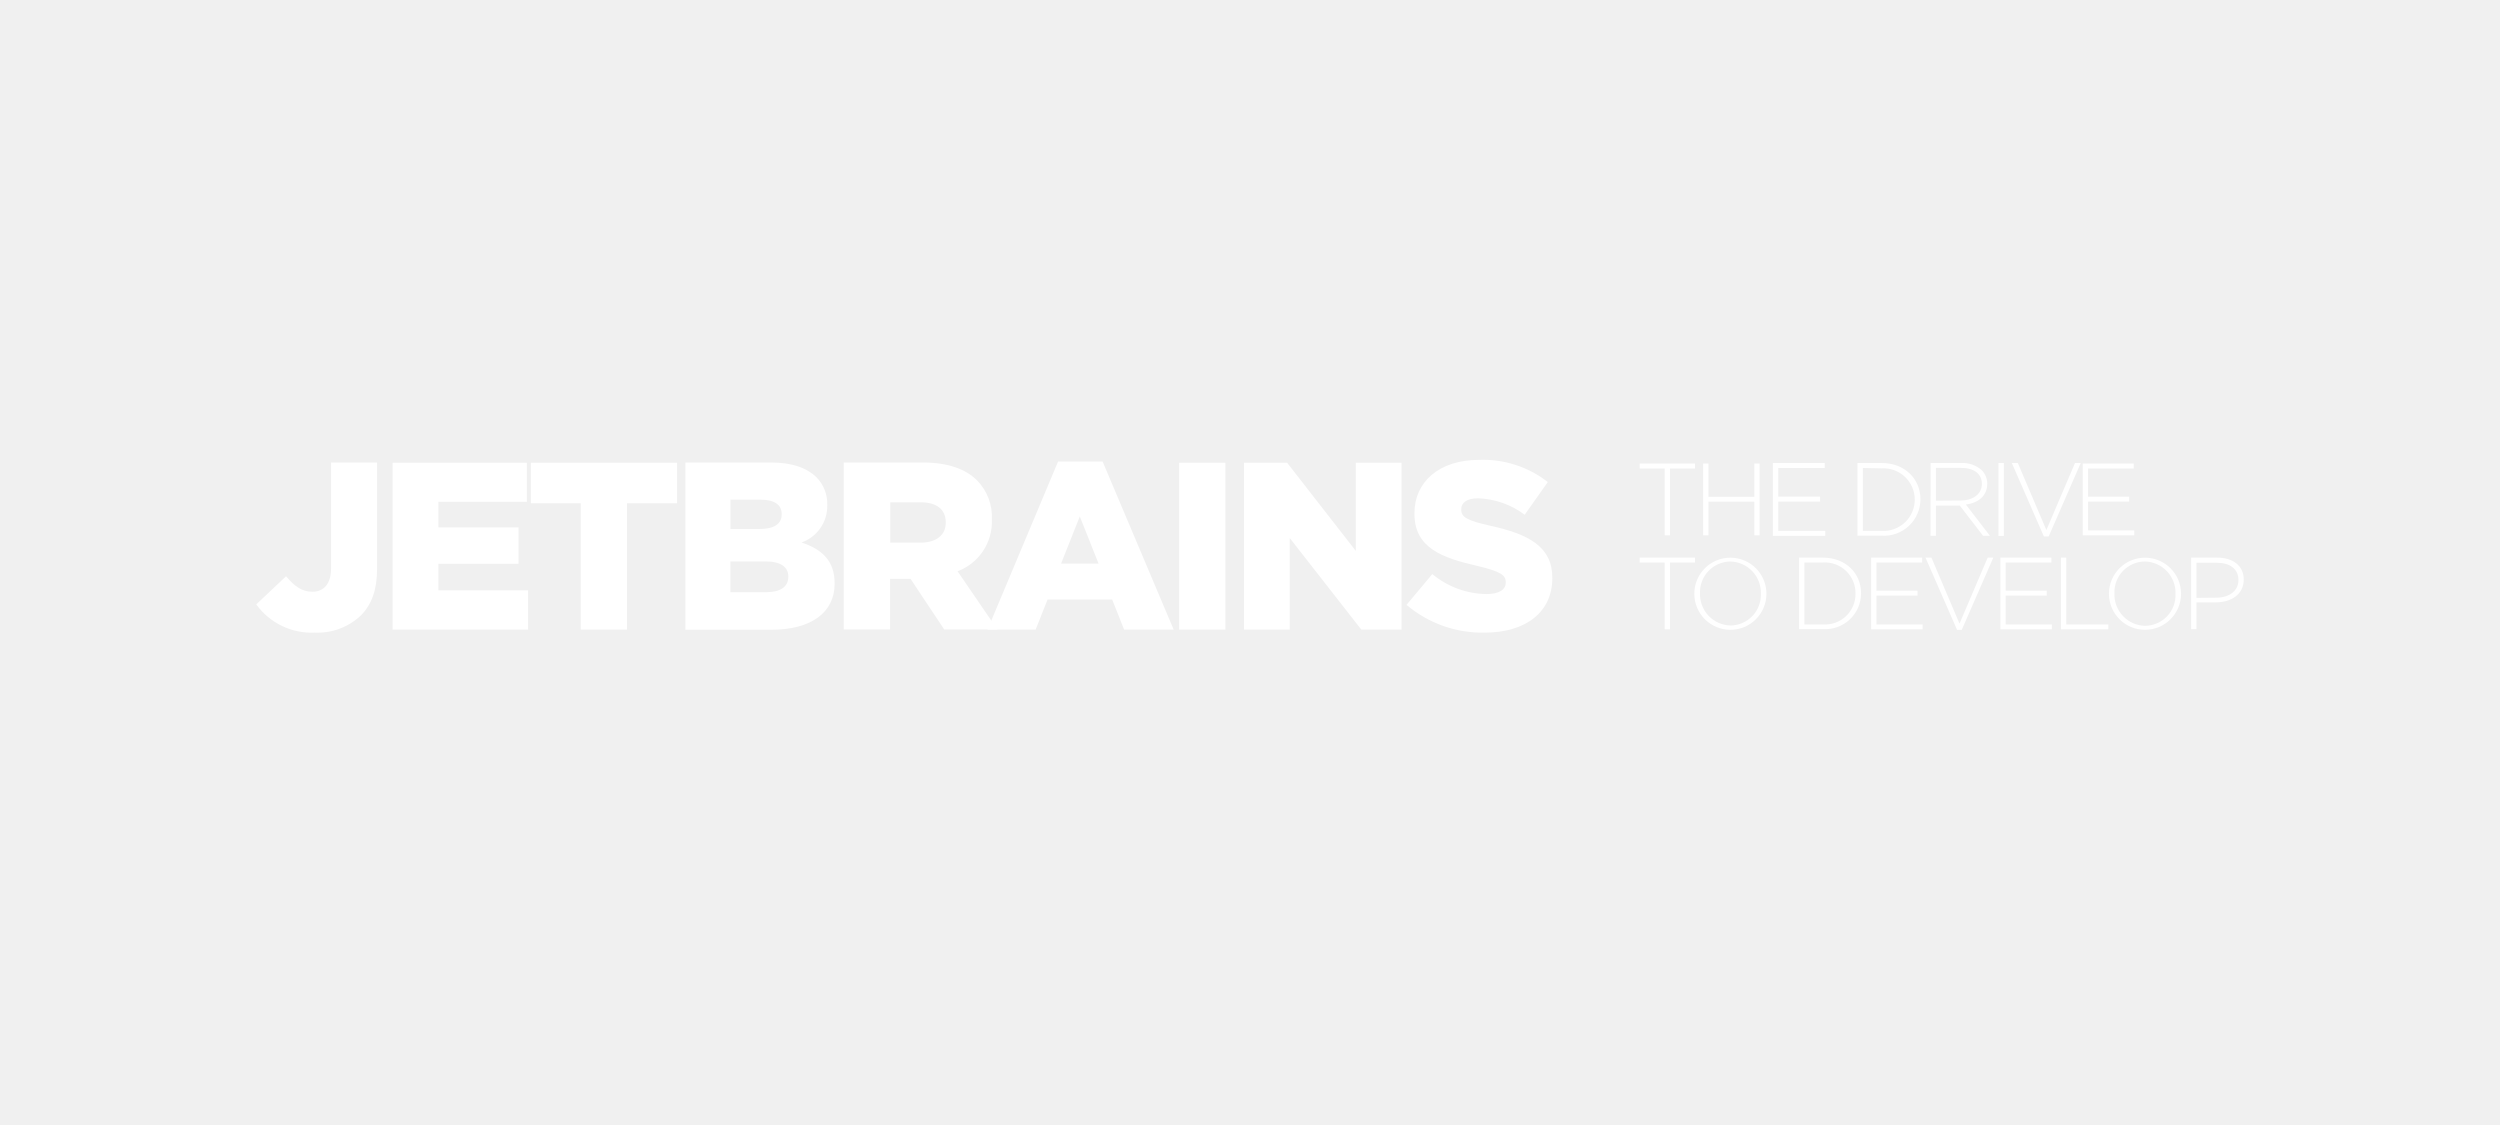
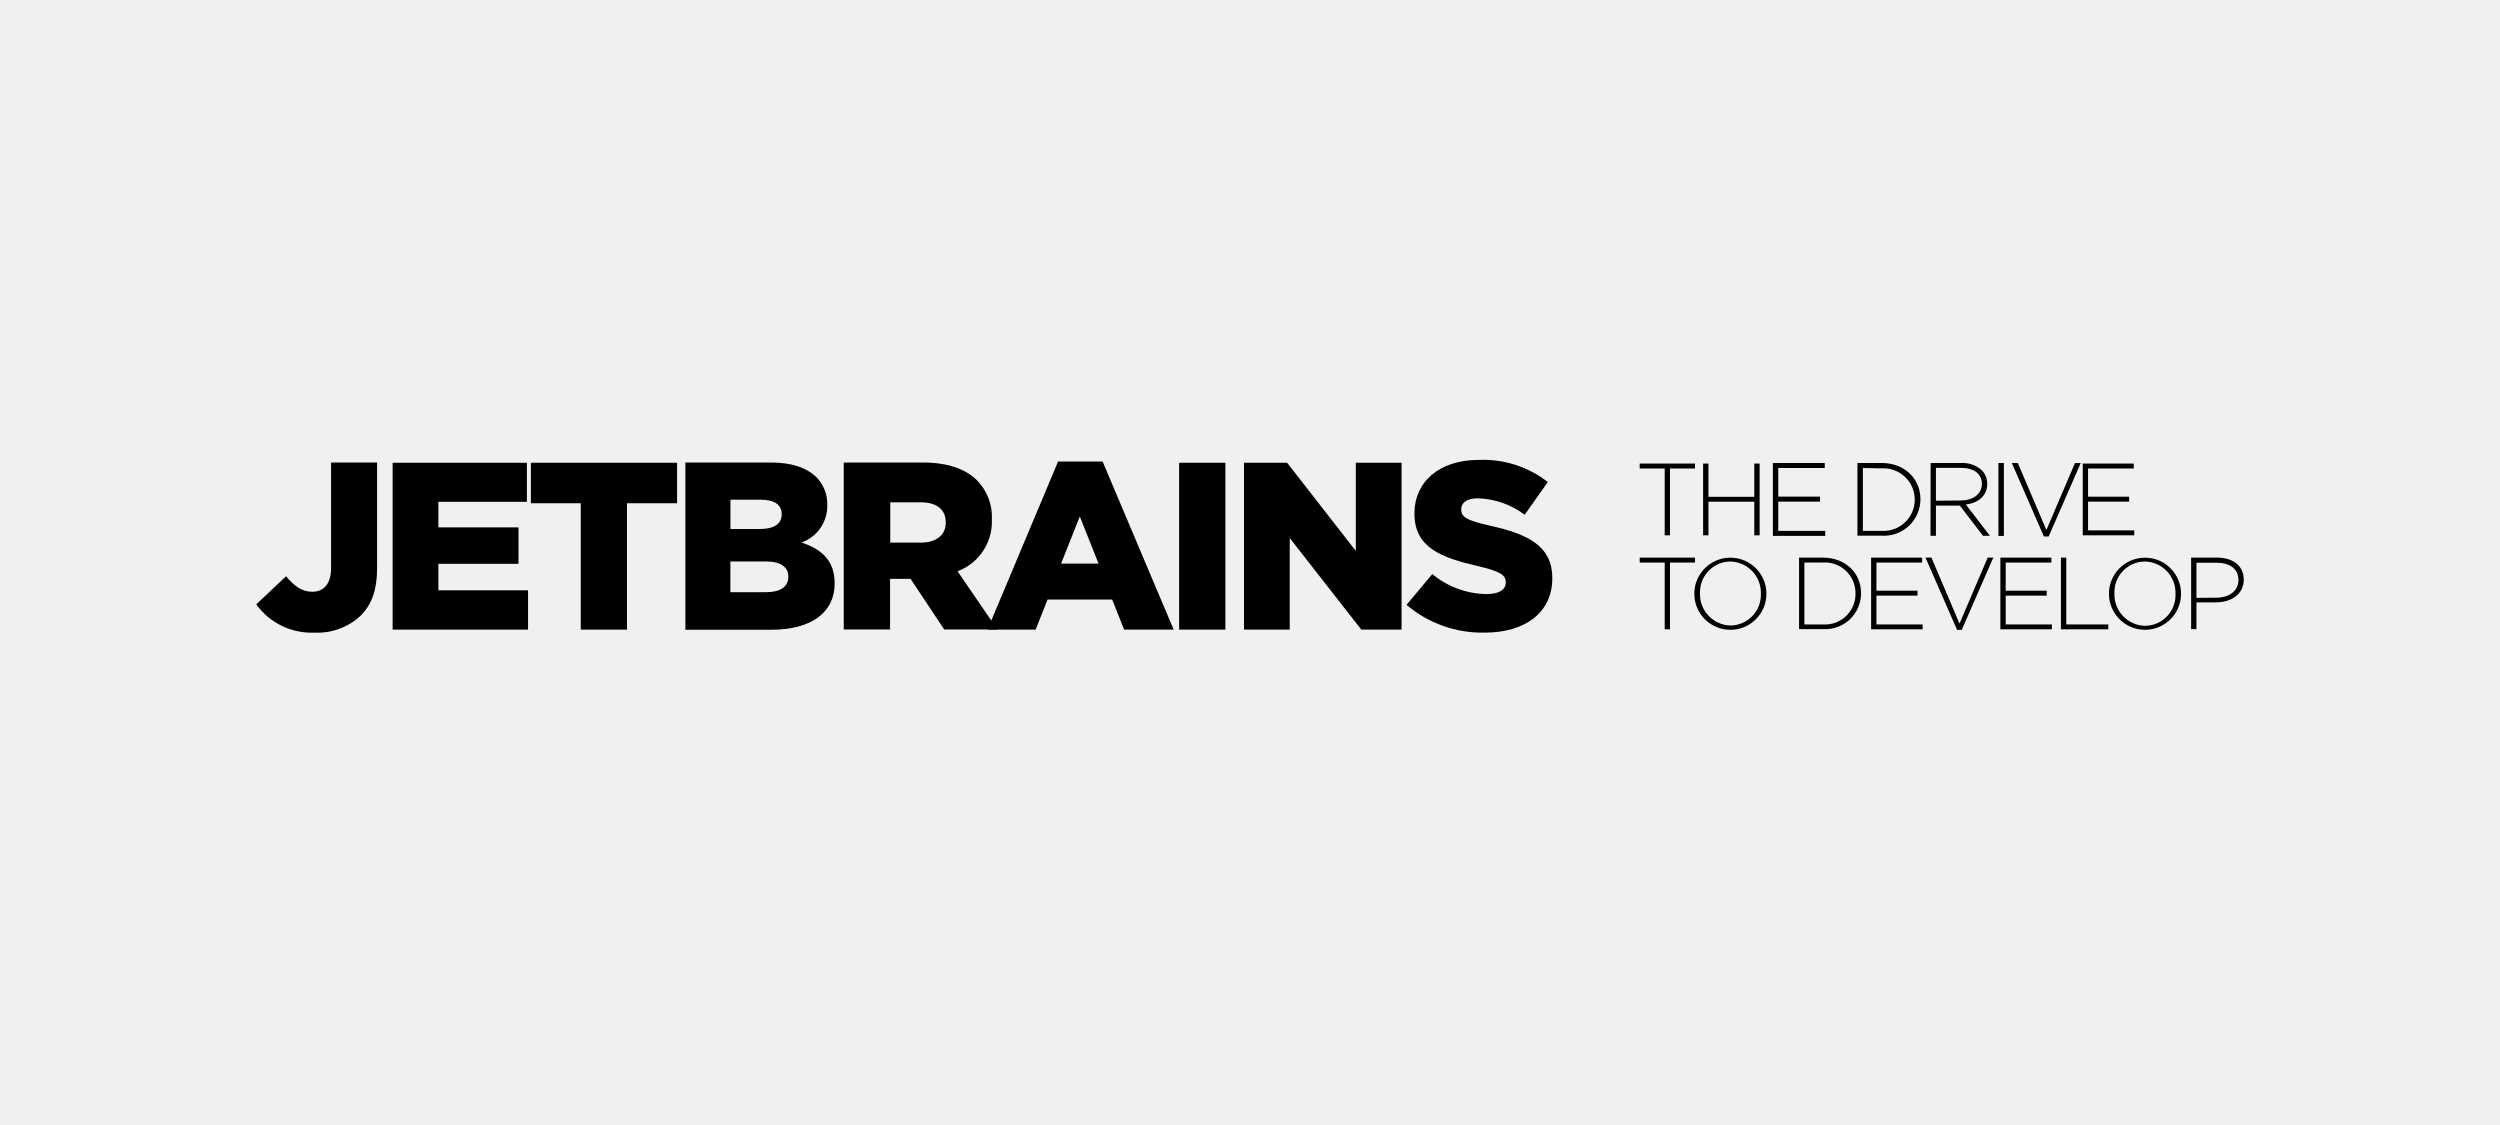
<svg xmlns="http://www.w3.org/2000/svg" id="Partner" viewBox="0 0 400 180">
  <defs>
-     <style>.cls-1{fill:#fff;}</style>
+     <style>.cls-1{fill:#000;}</style>
  </defs>
  <polygon class="cls-1" points="266.35 74.96 262.35 74.96 262.35 74.17 271.2 74.17 271.2 74.96 267.2 74.96 267.2 85.65 266.35 85.65 266.35 74.96" />
  <polygon class="cls-1" points="272.5 74.17 273.35 74.17 273.35 79.49 280.69 79.49 280.69 74.17 281.54 74.17 281.54 85.65 280.69 85.65 280.69 80.27 273.35 80.27 273.35 85.65 272.5 85.65 272.5 74.17" />
  <polygon class="cls-1" points="283.66 74.08 291.96 74.08 291.96 74.88 284.52 74.88 284.52 79.46 291.21 79.46 291.21 80.26 284.52 80.26 284.52 84.94 292.04 84.94 292.04 85.74 283.66 85.74 283.66 74.08" />
  <path class="cls-1" d="M297.19,74.08h3.88c3.67,0,6.2,2.52,6.2,5.8v0a5.84,5.84,0,0,1-6.2,5.83h-3.88Zm.87.8V84.94h3a5,5,0,0,0,5.3-5v0a5,5,0,0,0-5.3-5Z" />
  <path class="cls-1" d="M308.9,74.08h4.9a4.59,4.59,0,0,1,3.28,1.15,3.08,3.08,0,0,1,.88,2.17v0c0,1.95-1.45,3.07-3.42,3.33l3.85,5h-1.1l-3.72-4.83h-3.82v4.83h-.87Zm4.8,6c1.95,0,3.4-1,3.4-2.67v0c0-1.57-1.23-2.55-3.35-2.55h-4v5.25Z" />
  <rect class="cls-1" x="319.75" y="74.08" width="0.87" height="11.67" />
  <polygon class="cls-1" points="321.89 74.08 322.85 74.08 327.42 84.81 332 74.08 332.92 74.08 327.79 85.83 327.02 85.83 321.89 74.08" />
  <polygon class="cls-1" points="333.24 74.17 341.4 74.17 341.4 74.96 334.09 74.96 334.09 79.47 340.66 79.47 340.66 80.26 334.09 80.26 334.09 84.86 341.48 84.86 341.48 85.65 333.24 85.65 333.24 74.17" />
  <polygon class="cls-1" points="266.35 90.01 262.35 90.01 262.35 89.22 271.2 89.22 271.2 90.01 267.2 90.01 267.2 100.69 266.35 100.69 266.35 90.01" />
  <path class="cls-1" d="M271.09,95v0a5.77,5.77,0,1,1,11.54,0v0a5.77,5.77,0,1,1-11.54,0m10.65,0v0a5,5,0,0,0-4.9-5.16A4.91,4.91,0,0,0,272,94.92v0a5,5,0,0,0,4.9,5.16A4.91,4.91,0,0,0,281.74,95" />
  <path class="cls-1" d="M287.85,89.22h3.82c3.61,0,6.1,2.47,6.1,5.7v0a5.74,5.74,0,0,1-6.1,5.74h-3.82Zm.85.79v9.9h3A4.87,4.87,0,0,0,296.88,95v0A4.9,4.9,0,0,0,291.67,90Z" />
  <polygon class="cls-1" points="299.38 89.22 307.54 89.22 307.54 90.01 300.23 90.01 300.23 94.51 306.8 94.51 306.8 95.3 300.23 95.3 300.23 99.91 307.62 99.91 307.62 100.69 299.38 100.69 299.38 89.22" />
  <polygon class="cls-1" points="308.08 89.22 309.03 89.22 313.52 99.78 318.03 89.22 318.93 89.22 313.88 100.78 313.13 100.78 308.08 89.22" />
  <polygon class="cls-1" points="320.06 89.22 328.22 89.22 328.22 90.01 320.91 90.01 320.91 94.51 327.48 94.51 327.48 95.3 320.91 95.3 320.91 99.91 328.3 99.91 328.3 100.69 320.06 100.69 320.06 89.22" />
  <polygon class="cls-1" points="329.75 89.22 330.6 89.22 330.6 99.91 337.33 99.91 337.33 100.69 329.75 100.69 329.75 89.22" />
  <path class="cls-1" d="M337.43,95v0a5.77,5.77,0,1,1,11.54,0v0a5.77,5.77,0,1,1-11.54,0m10.65,0v0a5,5,0,0,0-4.9-5.16,4.91,4.91,0,0,0-4.87,5.13v0a5,5,0,0,0,4.9,5.16A4.91,4.91,0,0,0,348.08,95" />
  <path class="cls-1" d="M350.58,89.22h4.16c2.52,0,4.26,1.29,4.26,3.51v0c0,2.41-2.08,3.65-4.47,3.65h-3.1v4.28h-.85Zm4,6.41c2.13,0,3.57-1.11,3.57-2.82v0c0-1.82-1.41-2.77-3.47-2.77h-3.25v5.62Z" />
  <path class="cls-1" d="M41,96.7l4.77-4.5c1.3,1.56,2.52,2.48,4.2,2.48,1.83,0,3-1.26,3-3.74V74h7.36V91c0,3.36-.84,5.72-2.63,7.51a10.06,10.06,0,0,1-7.32,2.71A10.91,10.91,0,0,1,41,96.7" />
  <polygon class="cls-1" points="62.82 74.04 84.3 74.04 84.3 80.29 70.14 80.29 70.14 84.38 82.96 84.38 82.96 90.21 70.14 90.21 70.14 94.45 84.49 94.45 84.49 100.74 62.82 100.74 62.82 74.04" />
  <polygon class="cls-1" points="92.92 80.52 84.94 80.52 84.94 74.04 108.33 74.04 108.33 80.52 100.32 80.52 100.32 100.74 92.92 100.74 92.92 80.52" />
  <path class="cls-1" d="M109.66,74h13.69c3.36,0,5.72.84,7.29,2.37a6,6,0,0,1,1.72,4.35v.08a6.18,6.18,0,0,1-4.12,6c3.24,1.07,5.3,2.9,5.3,6.52v.08c0,4.58-3.74,7.36-10.11,7.36H109.66Zm15.41,8.24c0-1.49-1.18-2.29-3.36-2.29h-4.84v4.69h4.65c2.25,0,3.55-.76,3.55-2.33Zm-2.56,7.59h-5.65v4.92h5.72c2.29,0,3.55-.88,3.55-2.44v-.08c0-1.45-1.14-2.4-3.62-2.4" />
  <path class="cls-1" d="M135,74h12.63c4.08,0,6.9,1.07,8.7,2.86a8.34,8.34,0,0,1,2.37,6.22v.08a8.46,8.46,0,0,1-5.49,8.24l6.37,9.31h-8.51l-5.38-8.09h-3.28v8.09H135Zm12.32,12.82c2.48,0,4-1.22,4-3.17v-.08c0-2.14-1.56-3.2-4-3.2h-4.88v6.45Z" />
  <path class="cls-1" d="M169.29,73.85h7.13l11.37,26.89h-7.93l-1.91-4.81H167.61l-1.91,4.81H158Zm6.48,16.33-3-7.55-3,7.55Z" />
  <rect class="cls-1" x="188.66" y="74.04" width="7.4" height="26.7" />
  <polygon class="cls-1" points="199.04 74.04 205.94 74.04 216.93 88.15 216.93 74.04 224.25 74.04 224.25 100.74 217.81 100.74 206.36 86.09 206.36 100.74 199.04 100.74 199.04 74.04" />
  <path class="cls-1" d="M225.05,96.77l4.12-4.92a13.83,13.83,0,0,0,8.66,3.2c2,0,3.09-.69,3.09-1.83v-.08c0-1.14-.88-1.72-4.54-2.59-5.68-1.3-10.07-2.9-10.07-8.35v-.08c0-5,3.93-8.54,10.34-8.54a16.81,16.81,0,0,1,11,3.55l-3.7,5.23a13.11,13.11,0,0,0-7.48-2.63c-1.79,0-2.67.72-2.67,1.72v.08c0,1.22.92,1.75,4.65,2.59,6.1,1.34,9.92,3.32,9.92,8.32v.08c0,5.45-4.31,8.7-10.8,8.7a18.72,18.72,0,0,1-12.51-4.43" />
</svg>
